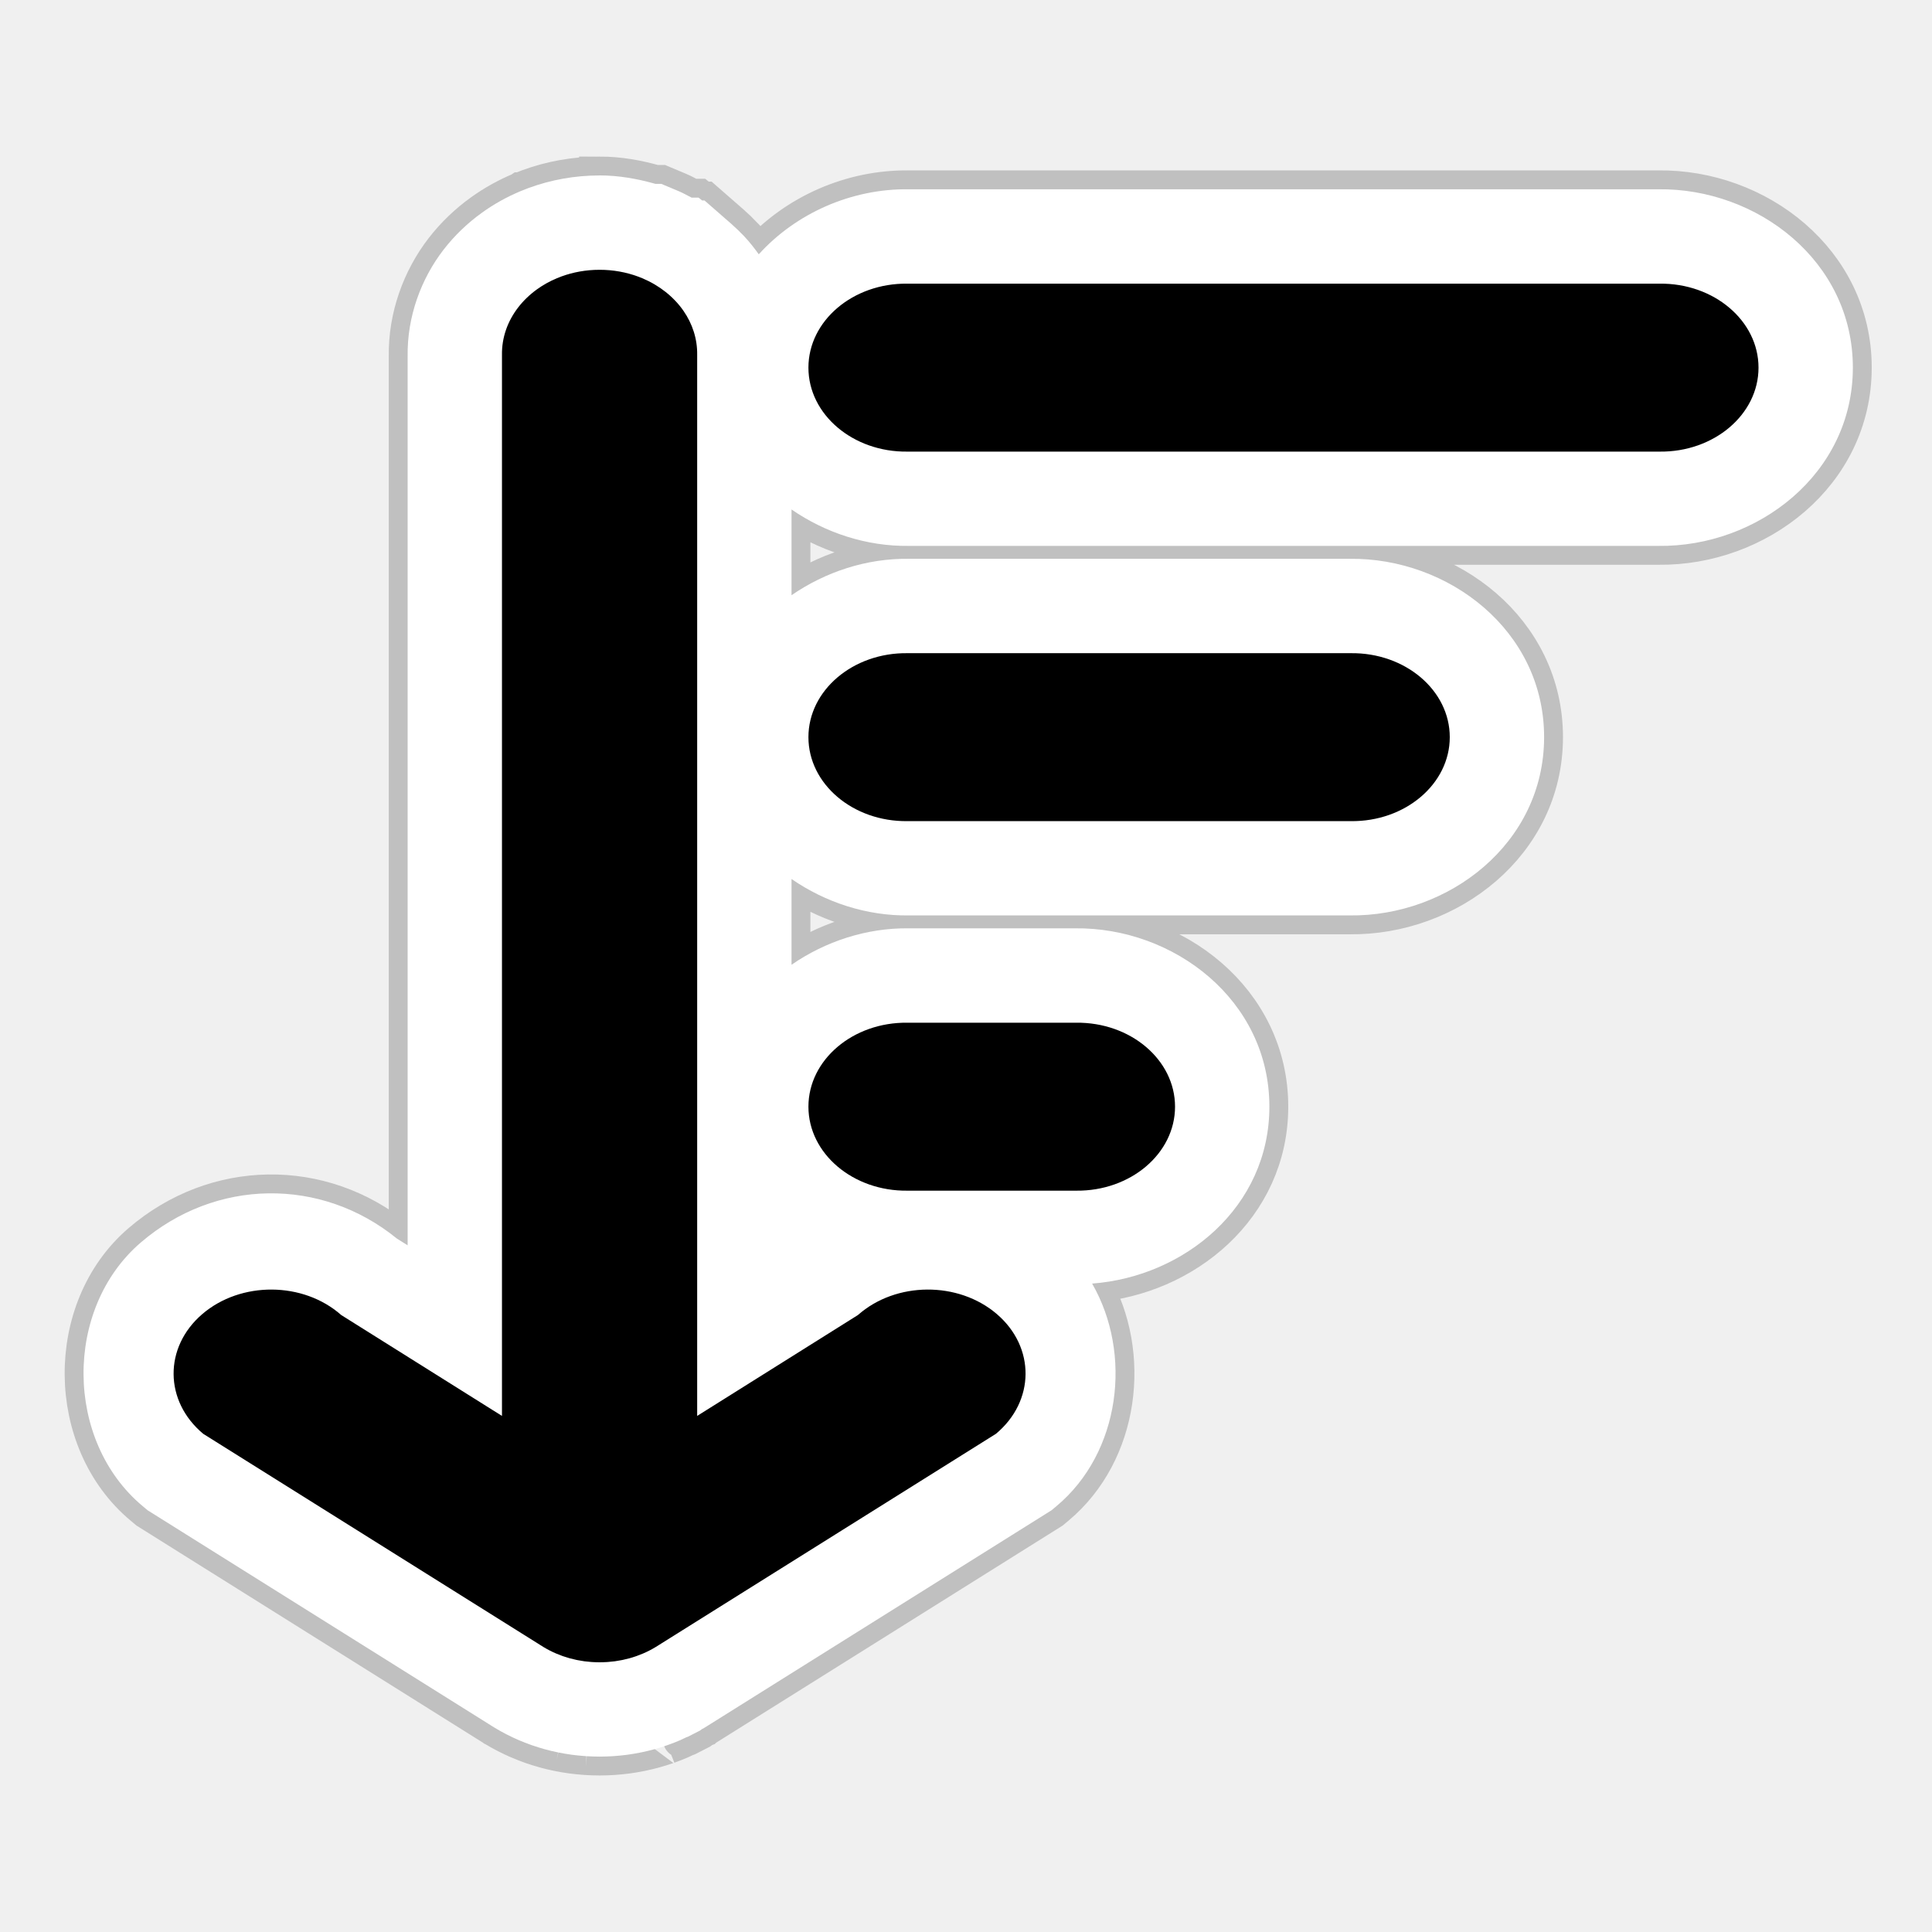
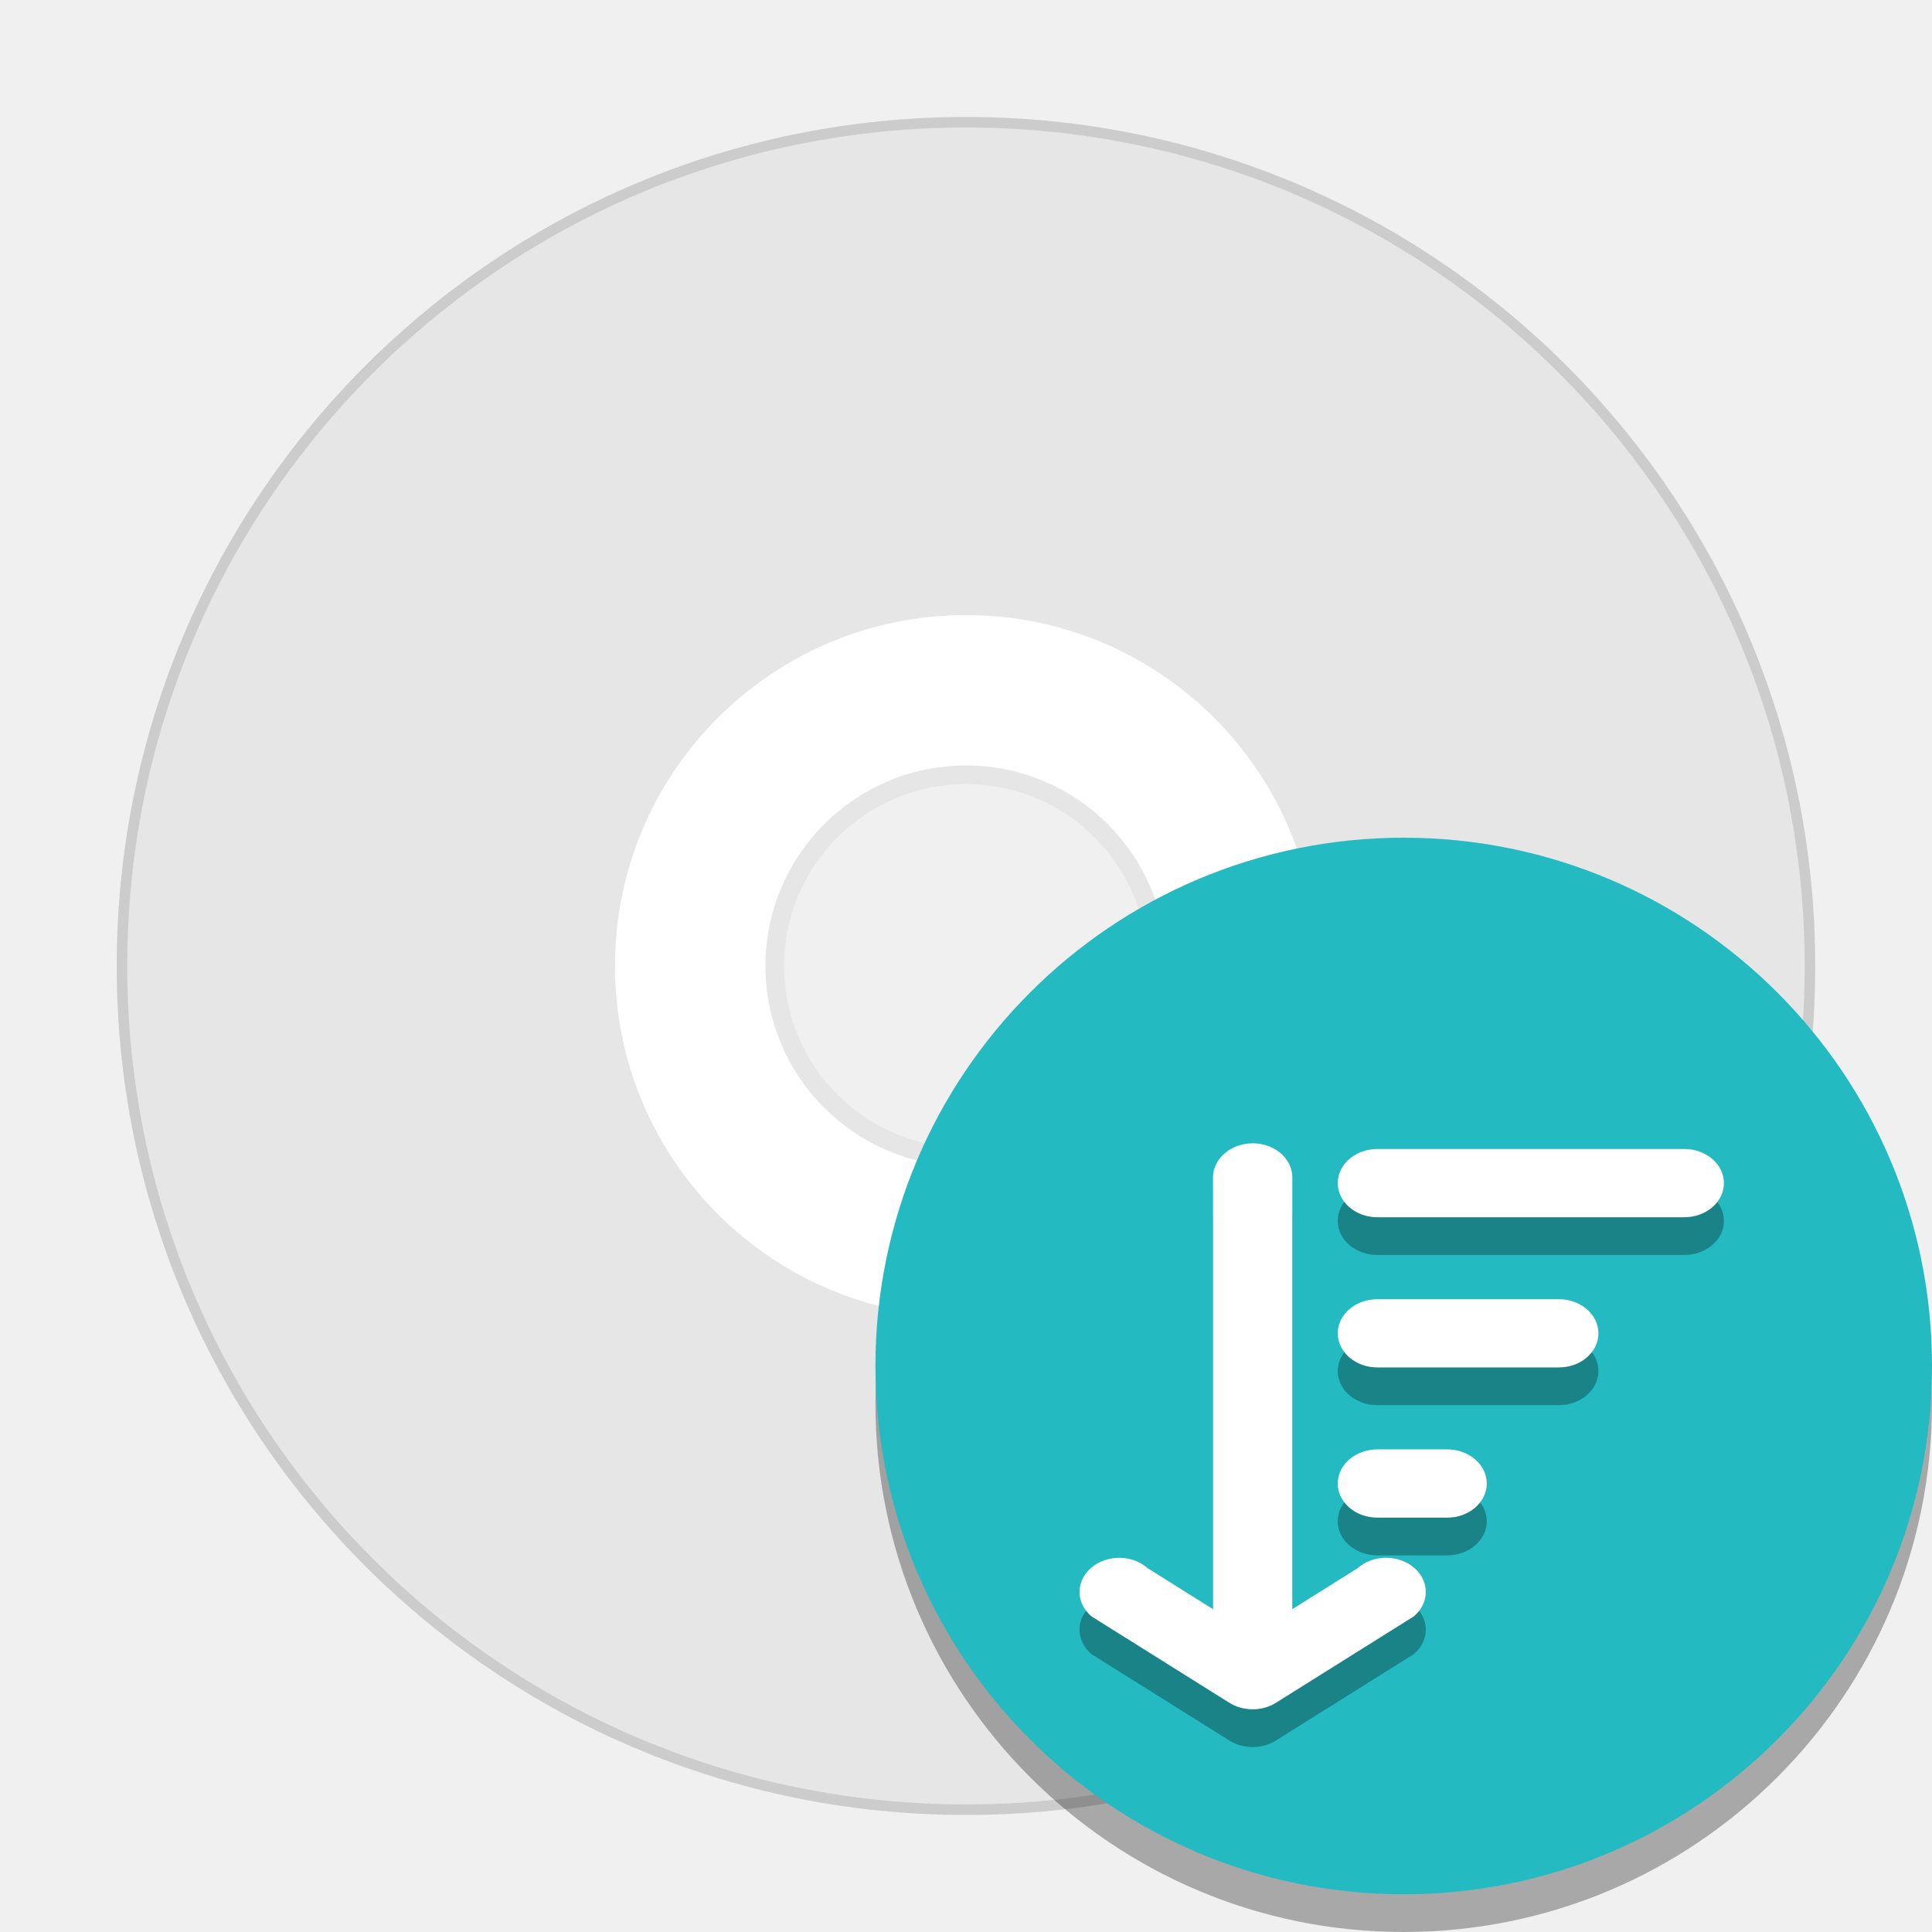
- <svg xmlns="http://www.w3.org/2000/svg" width="512" height="512" version="1.1" viewBox="0 0 135.46 135.46">
-   <path transform="scale(.26458)" d="m158.89 46.494c-6.547 0-12.904 1.154-18.793 3.32-0.709 0.261-1.437 0.546-2.186 0.859h-0.002l-0.002 0.002c-3.618 1.517-7.034 3.422-10.201 5.701-1.902 1.369-3.716 2.876-5.422 4.516-1.705 1.639-3.307 3.416-4.779 5.328-5.879 7.634-9.658 17.668-9.479 28.279l-0.004-0.422v235.93l-2.844-1.785c-20.092-16.337-48.084-15.981-67.904 1.074-20.427 17.577-20.117 52.571 0.541 69.836l1.309 1.096 90.781 56.885-0.484-0.311c0.762 0.503 1.34 0.849 1.719 1.078l0.008 0.008 0.008 0.004c1.011 0.609 2.049 1.188 3.115 1.734 1.059 0.543 2.142 1.052 3.25 1.527l0.004 0.002 0.002 0.002c1.045 0.448 2.118 0.866 3.209 1.252l0.414 0.146 0.082 0.025-0.158-0.055c0.968 0.335 2.051 0.683 3.25 1.014h0.002c1.191 0.329 2.277 0.583 3.26 0.789l0.15 0.031 0.152 0.029c-0.171-0.034-0.002 8.7e-4 0.328 0.066h0.002c0.957 0.189 2.032 0.381 3.225 0.543l0.049 0.008c0.006 7.9e-4 0.01 9.7e-4 0.016 0.002l0.021 0.002c1.149 0.154 2.193 0.252 3.154 0.324 0.497 0.038 0.985 0.07 0.814 0.059 0.975 0.06 2.109 0.109 3.393 0.109 1.334 0 2.445-0.054 3.314-0.105l0.023-0.002h0.023c0.219-0.011 0.348-0.022 0.383-0.025l0.158-0.012 0.16-0.012c0.98-0.072 2.093-0.174 3.346-0.344 1.2-0.163 2.251-0.351 3.166-0.531 0.334-0.065 0.619-0.122 0.762-0.152l0.027-0.008c0.956-0.202 2.021-0.449 3.197-0.773h0.002 0.002c1.148-0.317 2.165-0.647 3.09-0.965 0.139-0.05 0.611-0.207 0.473-0.158l0.018-0.008 0.016-0.008c1.06-0.375 2.132-0.792 3.209-1.254h0.002l0.004-0.002c0.461-0.198 0.879-0.417 1.324-0.623-0.513 0.188-1.285 0.472-0.795 0.291l0.838-0.311c0.234-0.109 0.468-0.217 0.697-0.328-0.081 0.038-0.232 0.15-0.309 0.184l0.174-0.064 1.277-0.656 0.051-0.025c0.005-2e-3 0.009-0.004 0.014-0.008l1.967-1.006 0.42-0.322c0.236-0.137 0.482-0.258 0.715-0.398l0.006-0.002 0.004-0.004c0.374-0.226 0.948-0.57 1.707-1.07l-0.479 0.307 90.781-56.885 1.309-1.096c16.981-14.193 20.182-40.347 9.447-58.977 24.462-1.832 46.975-20.283 46.975-46.889 0-28.269-25.388-47.58-51.555-47.252l0.312-0.002h-44.67l0.312 0.002c-11.167-0.14-22.062 3.468-31.033 9.652v-22.725c8.971 6.184 19.866 9.792 31.033 9.652l-0.312 0.002h117.47l-0.312-0.002c26.167 0.328 51.557-18.98 51.557-47.252 0-28.272-25.39-47.58-51.557-47.252l0.312-0.002h-117.47l0.312 0.002c-11.167-0.14-22.062 3.468-31.033 9.652v-22.725c8.971 6.184 19.866 9.792 31.033 9.652l-0.312 0.002h199.29l-0.312-0.002c26.166 0.328 51.555-18.983 51.555-47.252 0-28.269-25.388-47.58-51.555-47.252l0.312-0.002h-199.29l0.312 0.002c-15.139-0.19-29.857 6.343-39.709 17.232-1.222-1.69-2.501-3.33-3.91-4.824v-0.002c-0.581-0.61-1.143-1.169-1.674-1.68-0.538-0.517-1.116-1.05-1.738-1.594l-0.002-0.002-0.006-0.006-7.057-6.162h-0.625l-0.943-0.748h-1.848c-1.132-0.575-2.229-1.212-3.404-1.705l-0.004-0.002h-0.002l-0.01-0.004-4.623-1.94h-1.562c-4.748-1.34-9.669-2.236-14.781-2.236z" color="#000000" color-rendering="auto" dominant-baseline="auto" fill="#fff" image-rendering="auto" opacity=".2" shape-rendering="auto" solid-color="#000000" stop-color="#000000" stroke="#000" stroke-width="10" style="font-feature-settings:normal;font-variant-alternates:normal;font-variant-caps:normal;font-variant-east-asian:normal;font-variant-ligatures:normal;font-variant-numeric:normal;font-variant-position:normal;font-variation-settings:normal;inline-size:0;isolation:auto;mix-blend-mode:normal;shape-margin:0;shape-padding:0;text-decoration-color:#000000;text-decoration-line:none;text-decoration-style:solid;text-indent:0;text-orientation:mixed;text-transform:none;white-space:normal" />
-   <path transform="scale(.26458)" d="m158.89 46.494c-6.547 0-12.904 1.154-18.793 3.32-0.709 0.261-1.437 0.546-2.186 0.859h-0.002l-0.002 0.002c-3.618 1.517-7.034 3.422-10.201 5.701-1.902 1.369-3.716 2.876-5.422 4.516-1.705 1.639-3.307 3.416-4.779 5.328-5.879 7.634-9.658 17.668-9.479 28.279l-0.004-0.422v235.93l-2.844-1.785c-20.092-16.337-48.084-15.981-67.904 1.074-20.427 17.577-20.117 52.571 0.541 69.836l1.309 1.096 90.781 56.885-0.484-0.311c0.762 0.503 1.34 0.849 1.719 1.078l0.008 0.008 0.008 0.004c1.011 0.609 2.049 1.188 3.115 1.734 1.059 0.543 2.142 1.052 3.25 1.527l0.004 0.002 0.002 0.002c1.045 0.448 2.118 0.866 3.209 1.252l0.414 0.146 0.082 0.025-0.158-0.055c0.968 0.335 2.051 0.683 3.25 1.014h0.002c1.191 0.329 2.277 0.583 3.26 0.789l0.15 0.031 0.152 0.029c-0.171-0.034-0.002 8.7e-4 0.328 0.066h0.002c0.957 0.189 2.032 0.381 3.225 0.543l0.049 0.008c0.006 7.9e-4 0.01 9.7e-4 0.016 0.002l0.021 0.002c1.149 0.154 2.193 0.252 3.154 0.324 0.497 0.038 0.985 0.07 0.814 0.059 0.975 0.06 2.109 0.109 3.393 0.109 1.334 0 2.445-0.054 3.314-0.105l0.023-0.002h0.023c0.219-0.011 0.348-0.022 0.383-0.025l0.158-0.012 0.16-0.012c0.98-0.072 2.093-0.174 3.346-0.344 1.2-0.163 2.251-0.351 3.166-0.531 0.334-0.065 0.619-0.122 0.762-0.152l0.027-0.008c0.956-0.202 2.021-0.449 3.197-0.773h0.002 0.002c1.148-0.317 2.165-0.647 3.09-0.965 0.139-0.05 0.611-0.207 0.473-0.158l0.018-0.008 0.016-0.008c1.06-0.375 2.132-0.792 3.209-1.254h0.002l0.004-0.002c0.461-0.198 0.879-0.417 1.324-0.623-0.513 0.188-1.285 0.472-0.795 0.291l0.838-0.311c0.234-0.109 0.468-0.217 0.697-0.328-0.081 0.038-0.232 0.15-0.309 0.184l0.174-0.064 1.277-0.656 0.051-0.025c0.005-2e-3 0.009-0.004 0.014-0.008l1.967-1.006 0.42-0.322c0.236-0.137 0.482-0.258 0.715-0.398l0.006-0.002 0.004-0.004c0.374-0.226 0.948-0.57 1.707-1.07l-0.479 0.307 90.781-56.885 1.309-1.096c16.981-14.193 20.182-40.347 9.447-58.977 24.462-1.832 46.975-20.283 46.975-46.889 0-28.269-25.388-47.58-51.555-47.252l0.312-0.002h-44.67l0.312 0.002c-11.167-0.14-22.062 3.468-31.033 9.652v-22.725c8.971 6.184 19.866 9.792 31.033 9.652l-0.312 0.002h117.47l-0.312-0.002c26.167 0.328 51.557-18.98 51.557-47.252 0-28.272-25.39-47.58-51.557-47.252l0.312-0.002h-117.47l0.312 0.002c-11.167-0.14-22.062 3.468-31.033 9.652v-22.725c8.971 6.184 19.866 9.792 31.033 9.652l-0.312 0.002h199.29l-0.312-0.002c26.166 0.328 51.555-18.983 51.555-47.252 0-28.269-25.388-47.58-51.555-47.252l0.312-0.002h-199.29l0.312 0.002c-15.139-0.19-29.857 6.343-39.709 17.232-1.222-1.69-2.501-3.33-3.91-4.824v-0.002c-0.581-0.61-1.143-1.169-1.674-1.68-0.538-0.517-1.116-1.05-1.738-1.594l-0.002-0.002-0.006-0.006-7.057-6.162h-0.625l-0.943-0.748h-1.848c-1.132-0.575-2.229-1.212-3.404-1.705l-0.004-0.002h-0.002l-0.01-0.004-4.623-1.94h-1.562c-4.748-1.34-9.669-2.236-14.781-2.236z" color="#000000" color-rendering="auto" dominant-baseline="auto" fill="#fff" image-rendering="auto" shape-rendering="auto" solid-color="#000000" stop-color="#000000" style="font-feature-settings:normal;font-variant-alternates:normal;font-variant-caps:normal;font-variant-east-asian:normal;font-variant-ligatures:normal;font-variant-numeric:normal;font-variant-position:normal;font-variation-settings:normal;inline-size:0;isolation:auto;mix-blend-mode:normal;shape-margin:0;shape-padding:0;text-decoration-color:#000000;text-decoration-line:none;text-decoration-style:solid;text-indent:0;text-orientation:mixed;text-transform:none;white-space:normal" />
-   <path transform="scale(.26458)" d="m158.89 71.494c-3.608 0-7.043 0.636-10.16 1.783-0.39 0.143-0.775 0.294-1.154 0.453-1.897 0.795-3.666 1.787-5.268 2.939-0.961 0.692-1.862 1.441-2.697 2.244-0.836 0.803-1.604 1.659-2.299 2.561-2.777 3.606-4.368 7.947-4.289 12.604v281.14l-42.6-26.732c-10.056-8.908-26.636-9.012-36.842-0.23-10.206 8.781-10.087 23.05 0.266 31.703l89.334 55.979c0.287 0.189 0.582 0.37 0.879 0.549 0.525 0.316 1.065 0.617 1.617 0.9 0.552 0.283 1.117 0.549 1.695 0.797 0.555 0.238 1.119 0.458 1.695 0.662 0.06 0.019 0.121 0.042 0.182 0.062 0.567 0.196 1.143 0.379 1.728 0.541 0.574 0.158 1.158 0.296 1.748 0.42 0.115 0.023 0.23 0.048 0.346 0.07 0.575 0.114 1.155 0.215 1.744 0.295 0.008 0.001 0.014 3e-3 0.021 0.004 0.602 0.081 1.211 0.141 1.826 0.186 0.124 0.011 0.248 0.016 0.373 0.023 0.612 0.038 1.23 0.062 1.853 0.062 0.624 0 1.239-0.027 1.852-0.062 0.125-0.008 0.251-0.016 0.375-0.023 0.616-0.045 1.227-0.104 1.83-0.186 0.592-0.08 1.174-0.182 1.752-0.297 0.121-0.023 0.245-0.049 0.365-0.074 0.587-0.124 1.167-0.26 1.738-0.418 0.586-0.162 1.162-0.345 1.728-0.541 0.06-0.019 0.12-0.041 0.18-0.062 0.577-0.204 1.142-0.424 1.697-0.662 0.572-0.245 1.131-0.509 1.678-0.789 0.01-0.008 0.019-0.01 0.029-0.014 0.548-0.281 1.085-0.58 1.605-0.895 0.297-0.179 0.592-0.36 0.879-0.549l89.334-55.979c10.353-8.653 10.471-22.922 0.266-31.703-10.206-8.781-26.788-8.678-36.844 0.23l-42.6 26.732v-281.14c0.072-4.269-1.256-8.273-3.617-11.688-0.644-0.931-1.364-1.819-2.154-2.656-0.264-0.279-0.536-0.552-0.814-0.82-0.278-0.267-0.563-0.53-0.855-0.785h-0.002c-0.293-0.256-0.592-0.505-0.898-0.748h-0.002c-1.842-1.46-3.93-2.696-6.207-3.65h-0.002c-0.38-0.159-0.763-0.31-1.152-0.453-3.118-1.147-6.552-1.783-10.16-1.783zm81.586 3.676c-14.432-0.181-26.242 9.835-26.242 22.254 0 12.419 11.811 22.435 26.242 22.254h199.29c14.432 0.181 26.242-9.835 26.242-22.254 0-12.419-11.811-22.435-26.242-22.254h-199.29zm0 97.924c-14.432-0.181-26.242 9.835-26.242 22.254s11.811 22.435 26.242 22.254h117.47c14.432 0.181 26.244-9.835 26.244-22.254 0-12.419-11.813-22.435-26.244-22.254h-117.47zm0 97.924c-14.432-0.181-26.242 9.835-26.242 22.254 0 12.419 11.811 22.437 26.242 22.256h44.668c14.432 0.181 26.242-9.837 26.242-22.256 0-12.419-11.811-22.435-26.242-22.254h-44.668z" stroke-width="3.627" style="font-feature-settings:normal;font-variant-alternates:normal;font-variant-caps:normal;font-variant-ligatures:normal;font-variant-numeric:normal;font-variant-position:normal;isolation:auto;mix-blend-mode:normal;shape-padding:0;text-decoration-color:#000000;text-decoration-line:none;text-decoration-style:solid;text-indent:0;text-orientation:mixed;text-transform:none;white-space:normal" />
+ <svg xmlns="http://www.w3.org/2000/svg" width="512" height="512" version="1.1" viewBox="0 0 384 384">
+   <g transform="matrix(1.1125 0 0 1.1122 -21.6 -15.97)">
+     <path d="m192 36.205c-83.275 0-150.79 67.507-150.79 150.78s67.511 150.78 150.79 150.78c83.271 0 150.78-67.507 150.78-150.78s-67.511-150.78-150.78-150.78zm0 109.66c22.712 0 41.123 18.41 41.123 41.123 0 22.712-18.41 41.123-41.123 41.123-22.716 0-41.123-18.41-41.123-41.123 0-22.712 18.406-41.123 41.123-41.123z" fill="#e6e6e6" stroke="#ccc" stroke-width="1.885" />
+     <path d="m192 122.61c-35.556 0-64.38 28.82-64.38 64.376s28.823 64.376 64.38 64.376c35.553 0 64.376-28.82 64.376-64.376s-28.823-64.376-64.376-64.376zm0 30.213c18.866 0 34.164 15.297 34.164 34.164 0 18.866-15.297 34.164-34.164 34.164-18.866 0-34.167-15.297-34.167-34.164 0-18.866 15.301-34.164 34.167-34.164z" fill="#fff" stroke="#e6e6e6" stroke-width="3.338" />
+   </g>
+   <circle cx="279" cy="279" r="105" opacity=".3" />
+   <circle cx="279" cy="271.5" r="105" fill="#23bac2" />
+   <g transform="matrix(2.215 0 0 2.215 -132.35 81.017)">
+     <path d="m172.16 69.404c-0.497 0-0.97 0.087-1.399 0.245-0.054 0.02-0.106 0.041-0.159 0.063-0.261 0.109-0.504 0.245-0.725 0.404-0.132 0.095-0.256 0.198-0.371 0.309-0.115 0.111-0.221 0.228-0.317 0.352-0.382 0.496-0.601 1.094-0.591 1.735v38.694l-5.863-3.68c-1.384-1.226-3.666-1.24-5.071-0.032-1.405 1.209-1.388 3.172 0.037 4.363l12.295 7.704c0.04 0.026 0.08 0.051 0.121 0.075 0.072 0.043 0.146 0.085 0.222 0.124 0.076 0.039 0.154 0.075 0.233 0.109 0.076 0.033 0.154 0.063 0.233 0.091 8e-3 3e-3 0.017 6e-3 0.025 9e-3 0.078 0.027 0.157 0.052 0.237 0.074 0.079 0.022 0.159 0.041 0.241 0.058 0.016 3e-3 0.032 7e-3 0.048 0.01 0.079 0.016 0.159 0.029 0.24 0.04 1e-3 1.3e-4 2e-3 5.5e-4 3e-3 6.6e-4 0.083 0.011 0.167 0.02 0.251 0.026 0.017 2e-3 0.034 2e-3 0.051 3e-3 0.084 5e-3 0.169 9e-3 0.255 9e-3 0.086 0 0.17-4e-3 0.255-9e-3 0.017-1e-3 0.035-2e-3 0.052-3e-3 0.085-6e-3 0.169-0.015 0.252-0.026 0.082-0.011 0.162-0.025 0.241-0.041 0.017-3e-3 0.034-7e-3 0.05-0.01 0.081-0.017 0.161-0.036 0.239-0.058 0.081-0.022 0.159-0.048 0.237-0.075 8e-3 -3e-3 0.017-6e-3 0.025-9e-3 0.079-0.028 0.157-0.059 0.233-0.091 0.079-0.034 0.156-0.07 0.231-0.108 1e-3 -1e-3 3e-3 -2e-3 4e-3 -2e-3 0.075-0.039 0.149-0.08 0.221-0.123 0.041-0.025 0.082-0.05 0.121-0.076l12.295-7.704c1.425-1.191 1.442-3.155 0.037-4.363-1.405-1.209-3.687-1.194-5.071 0.032l-5.863 3.679v-38.694c0.01-0.587-0.173-1.138-0.498-1.608-0.089-0.128-0.188-0.25-0.296-0.366-0.036-0.038-0.073-0.076-0.112-0.113-0.038-0.037-0.078-0.073-0.118-0.108-0.04-0.035-0.082-0.07-0.124-0.103-0.253-0.201-0.541-0.371-0.854-0.503h-6.6e-4c-0.052-0.022-0.104-0.042-0.158-0.062-0.429-0.158-0.902-0.245-1.399-0.245zm11.244 0.506c-1.986-0.025-3.612 1.354-3.612 3.063 0 1.709 1.626 3.087 3.612 3.063h27.429c1.986 0.025 3.611-1.353 3.611-3.063 0-1.709-1.625-3.088-3.611-3.063zm0 13.478c-1.986-0.025-3.612 1.354-3.612 3.063 0 1.709 1.626 3.087 3.612 3.063h16.167c1.986 0.025 3.612-1.353 3.612-3.063 0-1.709-1.626-3.088-3.612-3.063zm0 13.478c-1.986-0.025-3.612 1.353-3.612 3.063 0 1.709 1.626 3.088 3.612 3.063h6.148c1.986 0.025 3.611-1.354 3.611-3.063 0-1.709-1.625-3.087-3.611-3.063z" opacity=".3" style="font-feature-settings:normal;font-variant-alternates:normal;font-variant-caps:normal;font-variant-ligatures:normal;font-variant-numeric:normal;font-variant-position:normal;isolation:auto;mix-blend-mode:normal;shape-padding:0;text-decoration-color:#000000;text-decoration-line:none;text-decoration-style:solid;text-indent:0;text-orientation:mixed;text-transform:none;white-space:normal" />
+     <path d="m172.16 66.018c-0.497 0-0.97 0.087-1.399 0.245-0.054 0.02-0.106 0.041-0.159 0.063-0.261 0.109-0.504 0.245-0.725 0.404-0.132 0.095-0.256 0.198-0.371 0.309-0.115 0.111-0.221 0.228-0.317 0.352-0.382 0.496-0.601 1.094-0.591 1.735v38.694l-5.863-3.68c-1.384-1.226-3.666-1.24-5.071-0.032-1.405 1.209-1.388 3.172 0.037 4.363l12.295 7.704c0.04 0.026 0.08 0.051 0.121 0.075 0.072 0.043 0.146 0.085 0.222 0.124 0.076 0.039 0.154 0.075 0.233 0.109 0.076 0.033 0.154 0.063 0.233 0.091 8e-3 3e-3 0.017 6e-3 0.025 9e-3 0.078 0.027 0.157 0.052 0.237 0.074 0.079 0.022 0.159 0.041 0.241 0.058 0.016 3e-3 0.032 7e-3 0.048 0.01 0.079 0.016 0.159 0.029 0.24 0.04 1e-3 1.3e-4 2e-3 5.5e-4 3e-3 6.6e-4 0.083 0.011 0.167 0.02 0.251 0.026 0.017 2e-3 0.034 2e-3 0.051 3e-3 0.084 5e-3 0.169 9e-3 0.255 9e-3 0.086 0 0.17-4e-3 0.255-9e-3 0.017-1e-3 0.035-2e-3 0.052-3e-3 0.085-6e-3 0.169-0.015 0.252-0.026 0.082-0.011 0.162-0.025 0.241-0.041 0.017-3e-3 0.034-7e-3 0.05-0.01 0.081-0.017 0.161-0.036 0.239-0.058 0.081-0.022 0.159-0.048 0.237-0.075 8e-3 -3e-3 0.017-6e-3 0.025-9e-3 0.079-0.028 0.157-0.059 0.233-0.091 0.079-0.034 0.156-0.07 0.231-0.108 1e-3 -1e-3 3e-3 -2e-3 4e-3 -2e-3 0.075-0.039 0.149-0.08 0.221-0.123 0.041-0.025 0.082-0.05 0.121-0.076l12.295-7.704c1.425-1.191 1.442-3.155 0.037-4.363-1.405-1.209-3.687-1.194-5.071 0.032l-5.863 3.679v-38.694c0.01-0.587-0.173-1.138-0.498-1.608-0.089-0.128-0.188-0.25-0.296-0.366-0.036-0.038-0.073-0.076-0.112-0.113-0.038-0.037-0.078-0.073-0.118-0.108-0.04-0.035-0.082-0.07-0.124-0.103-0.253-0.201-0.541-0.371-0.854-0.503h-6.6e-4c-0.052-0.022-0.104-0.042-0.158-0.062-0.429-0.158-0.902-0.245-1.399-0.245zm11.244 0.506c-1.986-0.025-3.612 1.354-3.612 3.063 0 1.709 1.626 3.087 3.612 3.063h27.429c1.986 0.025 3.611-1.353 3.611-3.063 0-1.709-1.625-3.088-3.611-3.063zm0 13.478c-1.986-0.025-3.612 1.354-3.612 3.063 0 1.709 1.626 3.087 3.612 3.063h16.167c1.986 0.025 3.612-1.353 3.612-3.063 0-1.709-1.626-3.088-3.612-3.063zm0 13.478c-1.986-0.025-3.612 1.353-3.612 3.063s1.626 3.088 3.612 3.063h6.148c1.986 0.025 3.611-1.354 3.611-3.063s-1.625-3.087-3.611-3.063z" fill="#fff" style="font-feature-settings:normal;font-variant-alternates:normal;font-variant-caps:normal;font-variant-ligatures:normal;font-variant-numeric:normal;font-variant-position:normal;isolation:auto;mix-blend-mode:normal;shape-padding:0;text-decoration-color:#000000;text-decoration-line:none;text-decoration-style:solid;text-indent:0;text-orientation:mixed;text-transform:none;white-space:normal" />
+   </g>
</svg>
